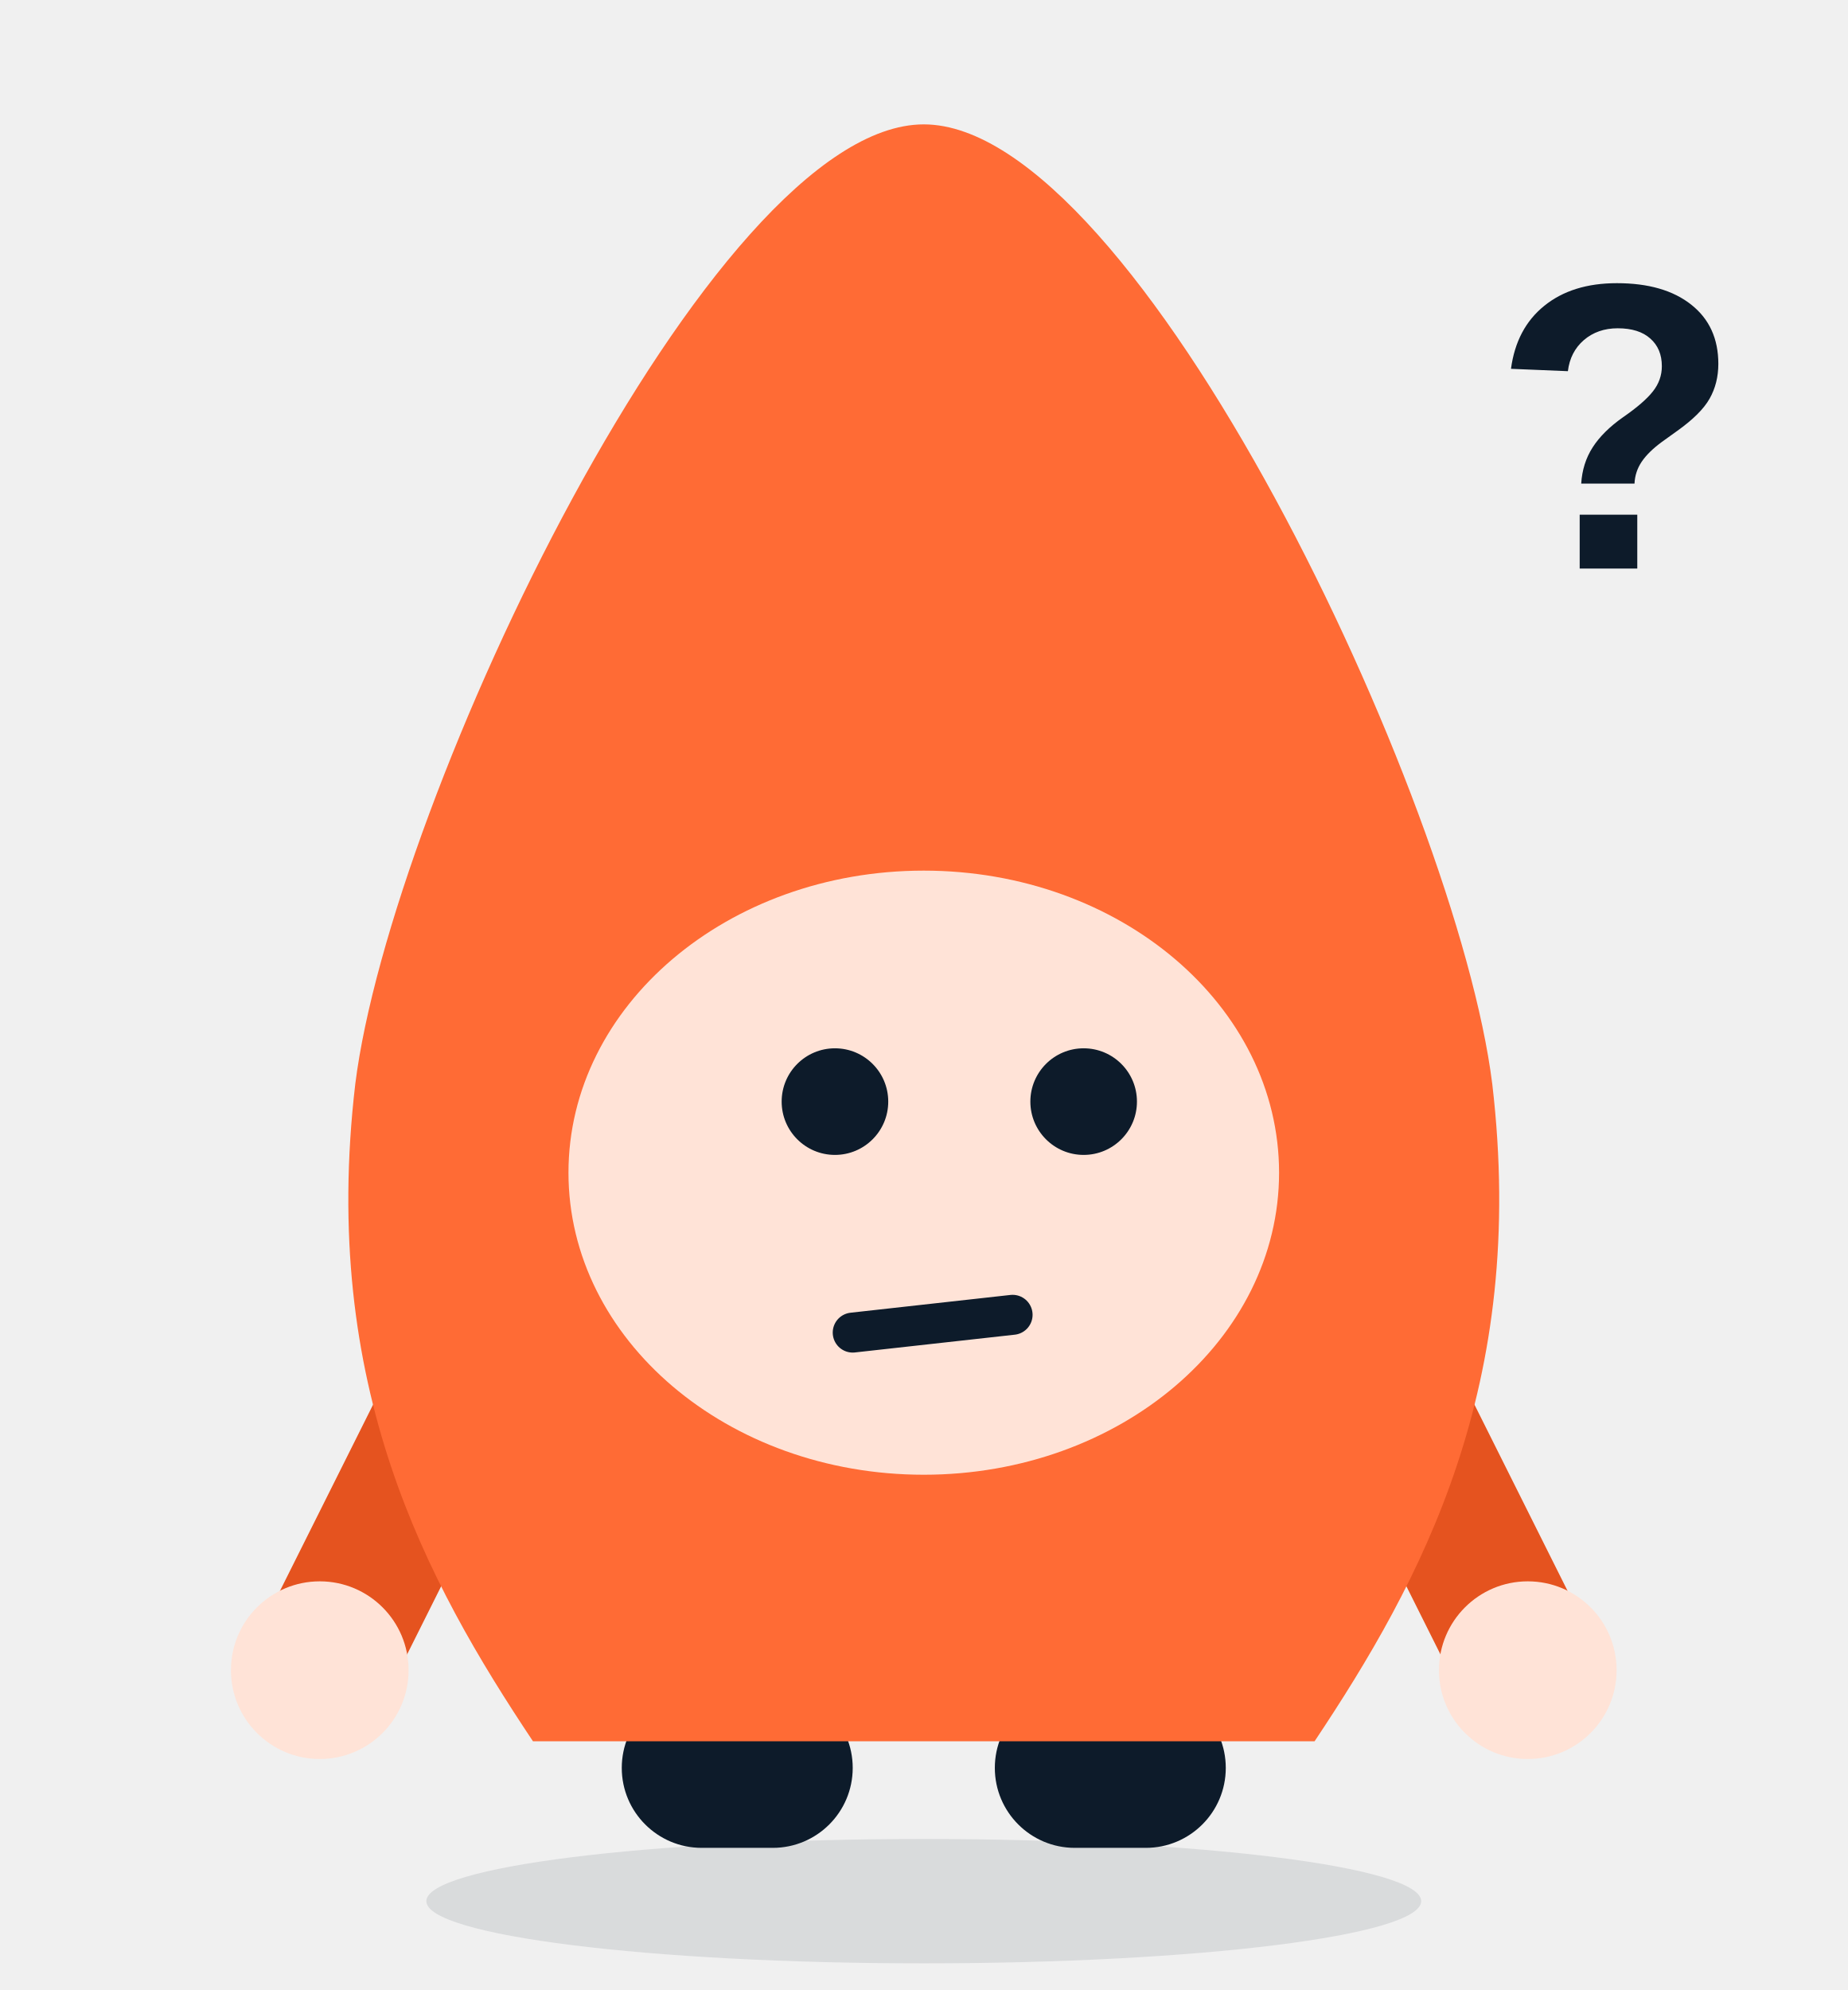
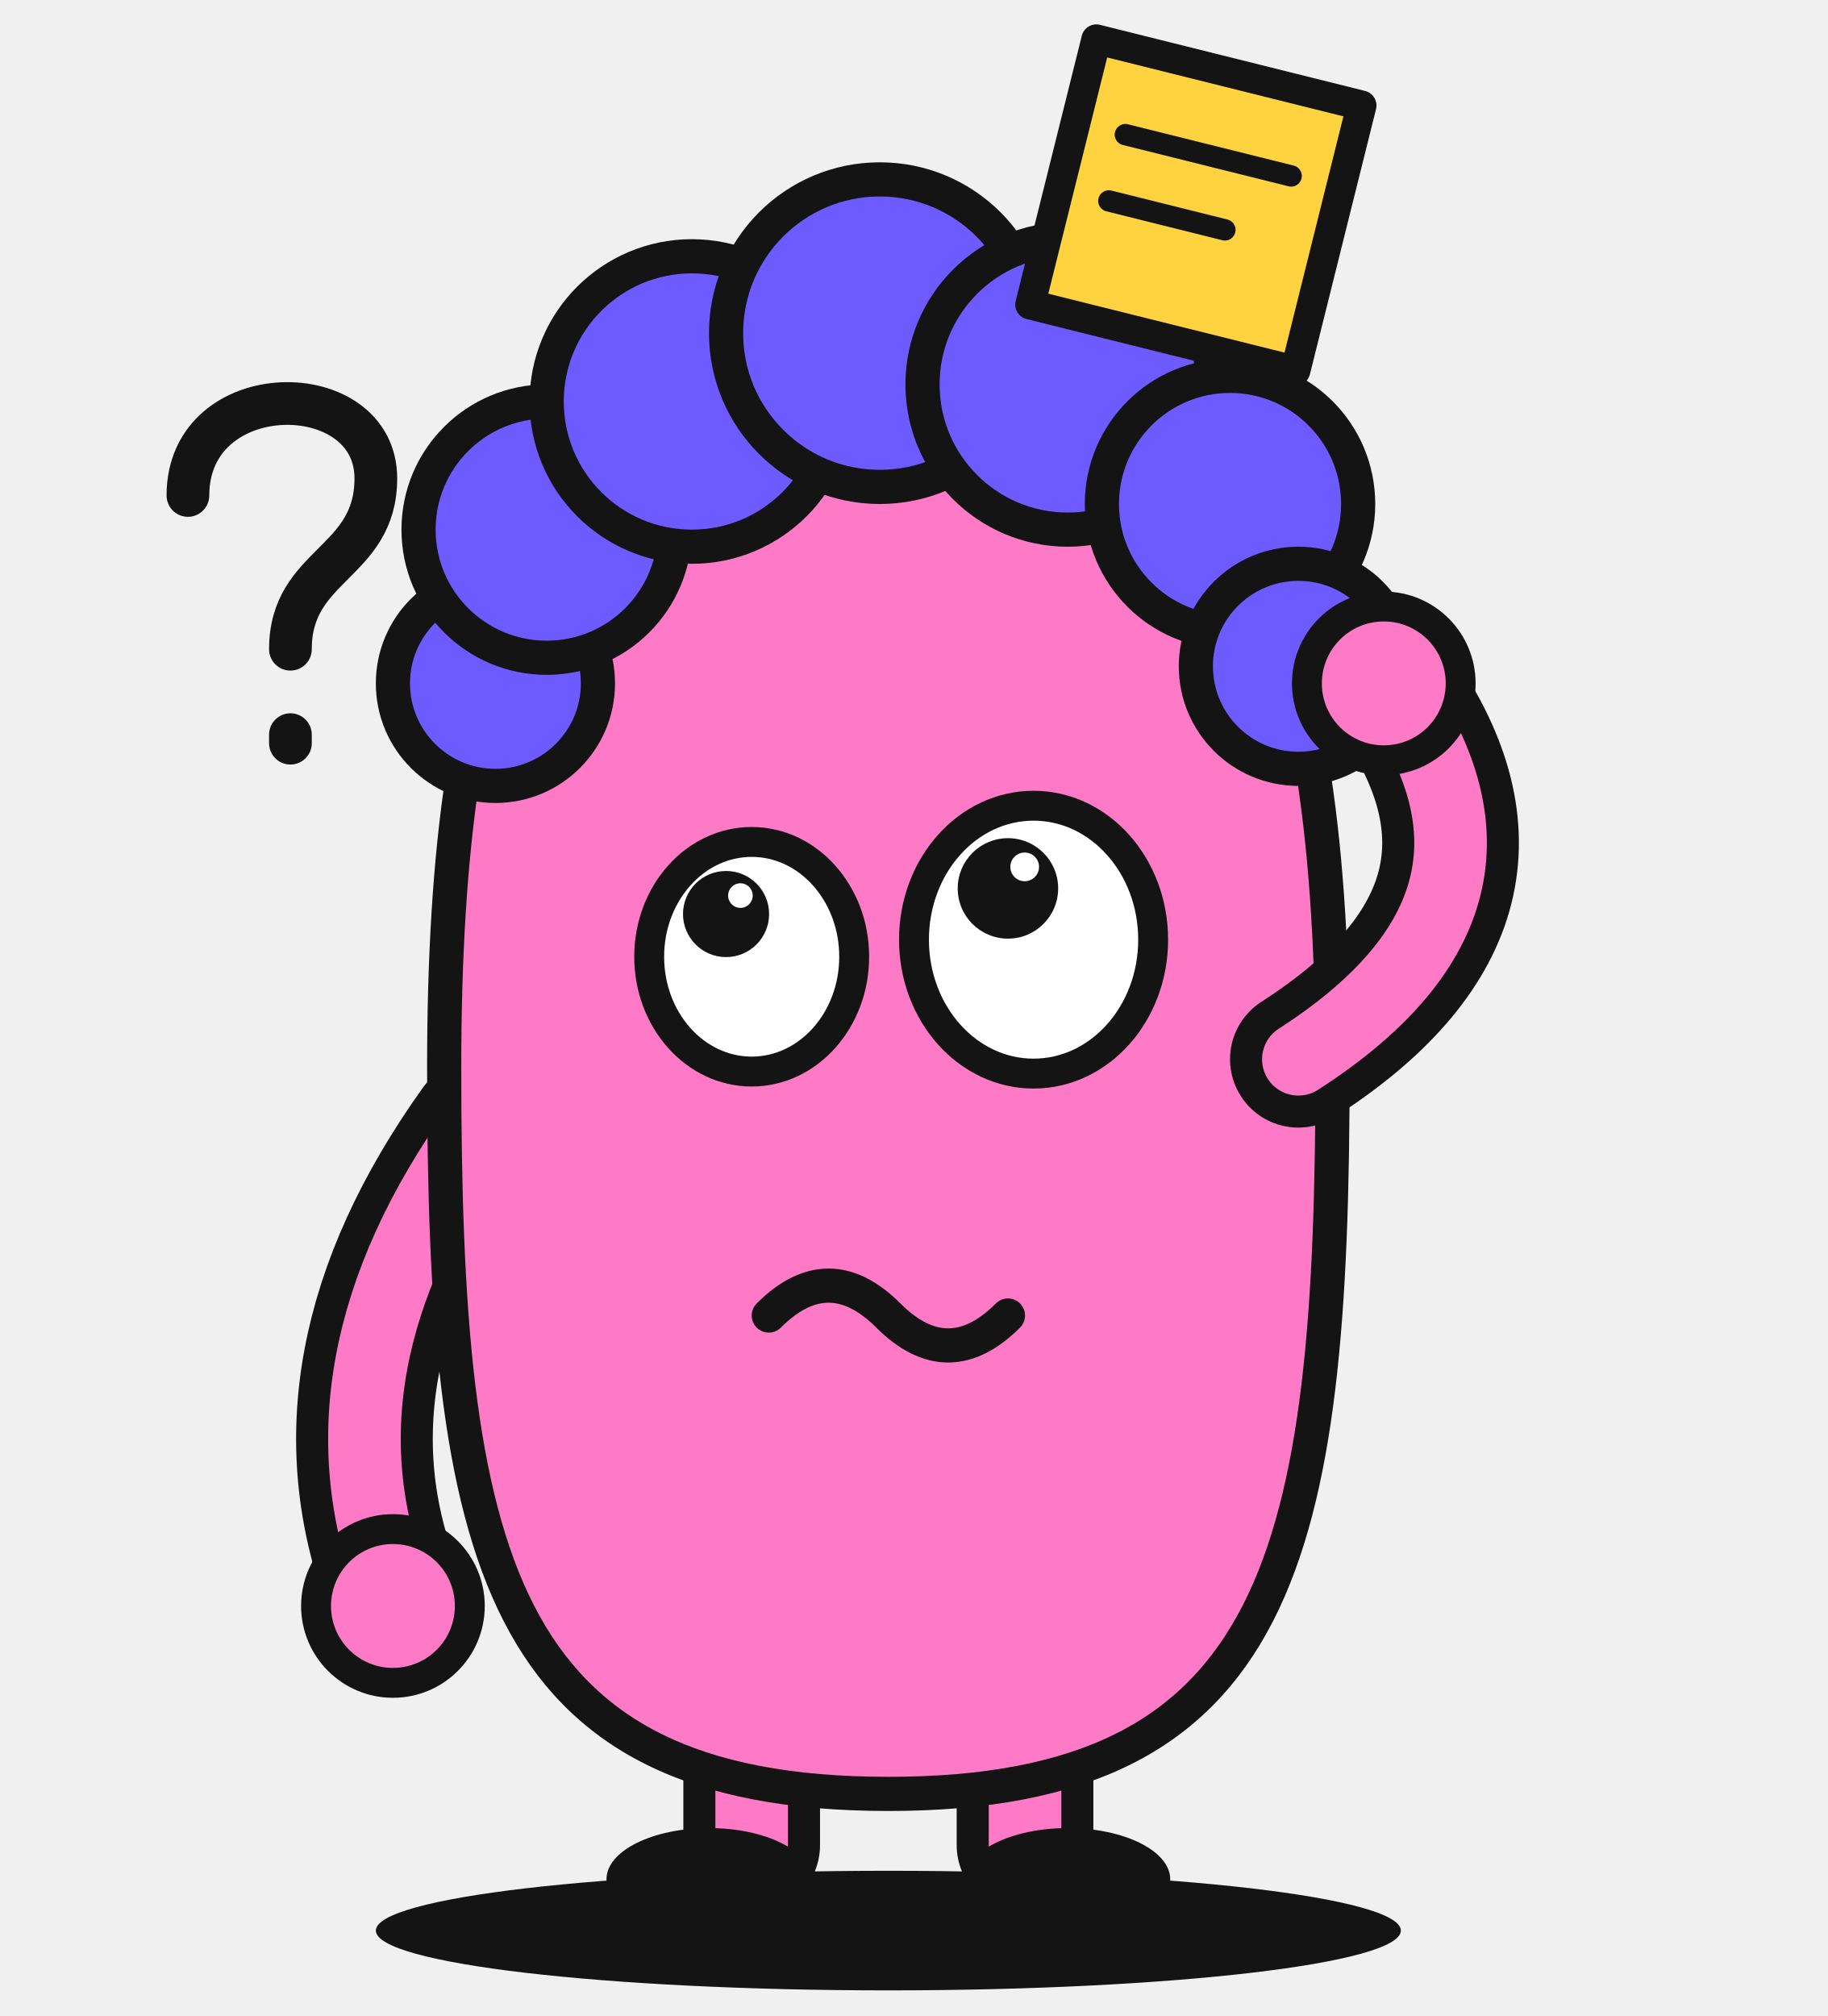
- <svg xmlns="http://www.w3.org/2000/svg" viewBox="0 0 208 224" role="img">
-   <ellipse cx="104" cy="214" rx="56" ry="7" fill="#0D1B2A" opacity="0.1" />
-   <rect x="70" y="190" width="26" height="18" rx="9" fill="#0D1B2A" />
-   <rect x="112" y="190" width="26" height="18" rx="9" fill="#0D1B2A" />
-   <path d="M52 156 L36 188" stroke="#E5531F" stroke-width="16" stroke-linecap="round" />
-   <circle cx="36" cy="188" r="10" fill="#FFE3D7" />
-   <path d="M156 156 L172 188" stroke="#E5531F" stroke-width="16" stroke-linecap="round" />
-   <circle cx="172" cy="188" r="10" fill="#FFE3D7" />
-   <path d="M104 14 C128 14 164 90 168 122 C172 156 160 178 148 196 L60 196 C48 178 36 156 40 122 C44 90 80 14 104 14Z" fill="#FF6B35" />
-   <ellipse cx="104" cy="132" rx="40" ry="34" fill="#FFE3D7" />
-   <circle cx="94" cy="124" r="6" fill="#0D1B2A" />
-   <circle cx="122" cy="124" r="6" fill="#0D1B2A" />
-   <path d="M96 150 L114 148" stroke="#0D1B2A" stroke-width="4.5" stroke-linecap="round" />
-   <text x="168" y="64" font-family="Arial, sans-serif" font-weight="800" font-size="46" fill="#0D1B2A">?</text>
+ <svg xmlns="http://www.w3.org/2000/svg" viewBox="-4 0 214 236" role="img" aria-label="Olvi pensando">
+   <ellipse cx="100" cy="226" rx="60" ry="7" fill="#141414" />
+   <path d="M84 196 L84 216" fill="none" stroke="#141414" stroke-width="16" stroke-linecap="round" stroke-linejoin="round" />
+   <path d="M84 196 L84 216" fill="none" stroke="#FF7AC6" stroke-width="8.5" stroke-linecap="round" stroke-linejoin="round" />
+   <path d="M116 196 L116 216" fill="none" stroke="#141414" stroke-width="16" stroke-linecap="round" stroke-linejoin="round" />
+   <path d="M116 196 L116 216" fill="none" stroke="#FF7AC6" stroke-width="8.5" stroke-linecap="round" stroke-linejoin="round" />
+   <ellipse cx="79" cy="220" rx="12" ry="6" fill="#141414" />
+   <ellipse cx="121" cy="220" rx="12" ry="6" fill="#141414" />
+   <path d="M52 132 Q32 160 42 186" fill="none" stroke="#141414" stroke-width="16" stroke-linecap="round" stroke-linejoin="round" />
+   <path d="M52 132 Q32 160 42 186" fill="none" stroke="#FF7AC6" stroke-width="8.5" stroke-linecap="round" stroke-linejoin="round" />
+   <circle cx="42" cy="188" r="9" fill="#FF7AC6" stroke="#141414" stroke-width="3.5" />
+   <path d="M100 40 C142 40 152 75 152 125 C152 182 146 210 100 210 C54 210 48 182 48 125 C48 75 58 40 100 40Z" fill="#FF7AC6" stroke="#141414" stroke-width="4" stroke-linejoin="round" stroke-linecap="round" />
+   <circle cx="54" cy="80" r="12" fill="#6E5BFF" stroke="#141414" stroke-width="4" />
+   <circle cx="60" cy="62" r="15" fill="#6E5BFF" stroke="#141414" stroke-width="4" />
+   <circle cx="77" cy="47" r="17" fill="#6E5BFF" stroke="#141414" stroke-width="4" />
+   <circle cx="99" cy="39" r="18" fill="#6E5BFF" stroke="#141414" stroke-width="4" />
+   <circle cx="121" cy="45" r="17" fill="#6E5BFF" stroke="#141414" stroke-width="4" />
+   <circle cx="140" cy="59" r="15" fill="#6E5BFF" stroke="#141414" stroke-width="4" />
+   <circle cx="148" cy="78" r="12" fill="#6E5BFF" stroke="#141414" stroke-width="4" />
+   <g transform="rotate(14 136 24)">
+     <path d="M120 8 h32 v32 h-32z" fill="#FFD23F" stroke="#141414" stroke-width="3.5" stroke-linejoin="round" stroke-linecap="round" />
+     <path d="M126 18 h20 M126 26 h14" fill="none" stroke="#141414" stroke-width="2.5" stroke-linejoin="round" stroke-linecap="round" />
+   </g>
+   <ellipse cx="84" cy="112" rx="12" ry="13.44" fill="#fff" stroke="#141414" stroke-width="3.5" />
+   <circle cx="81" cy="107" r="5.04" fill="#141414" />
+   <circle cx="82.68" cy="104.84" r="1.44" fill="#fff" />
+   <ellipse cx="117" cy="110" rx="14" ry="15.68" fill="#fff" stroke="#141414" stroke-width="3.5" />
+   <circle cx="114" cy="104" r="5.88" fill="#141414" />
+   <circle cx="115.96" cy="101.48" r="1.68" fill="#fff" />
+   <path d="M86 154 Q93 147 100 154 Q107 161 114 154" fill="none" stroke="#141414" stroke-width="4" stroke-linejoin="round" stroke-linecap="round" />
+   <path d="M148 124 Q176 106 160 82" fill="none" stroke="#141414" stroke-width="16" stroke-linecap="round" stroke-linejoin="round" />
+   <path d="M148 124 Q176 106 160 82" fill="none" stroke="#FF7AC6" stroke-width="8.5" stroke-linecap="round" stroke-linejoin="round" />
+   <circle cx="158" cy="80" r="9" fill="#FF7AC6" stroke="#141414" stroke-width="3.5" />
+   <path d="M18 58 C18 44 40 44 40 56 C40 66 30 66 30 76 M30 86 V87" fill="none" stroke="#141414" stroke-width="5" stroke-linejoin="round" stroke-linecap="round" />
</svg>
